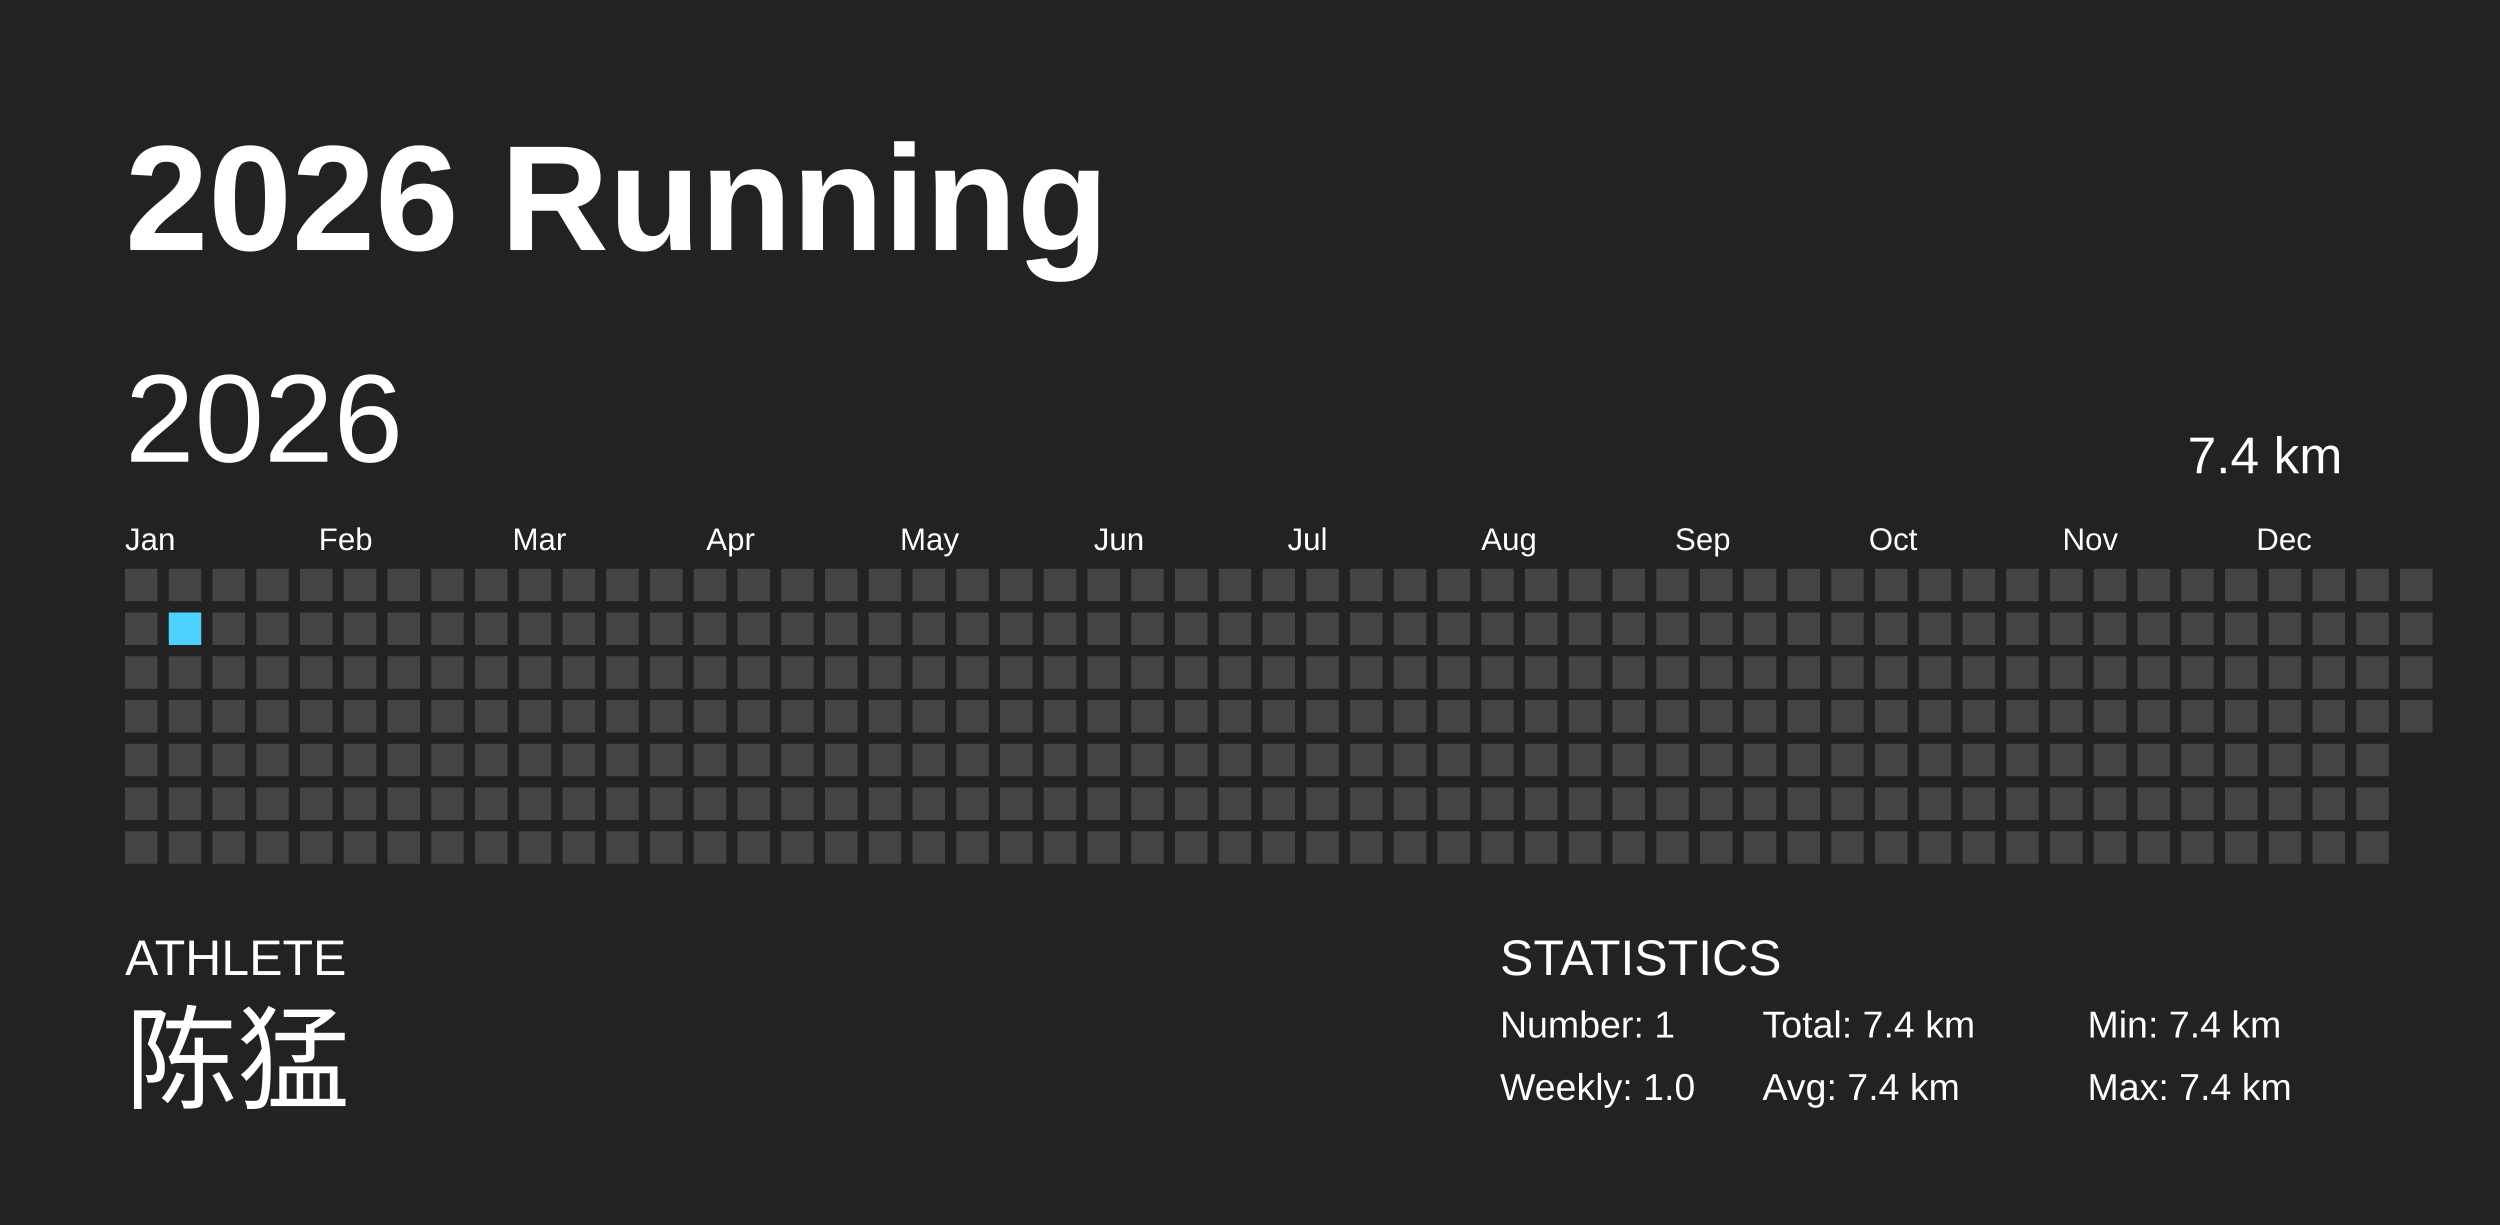
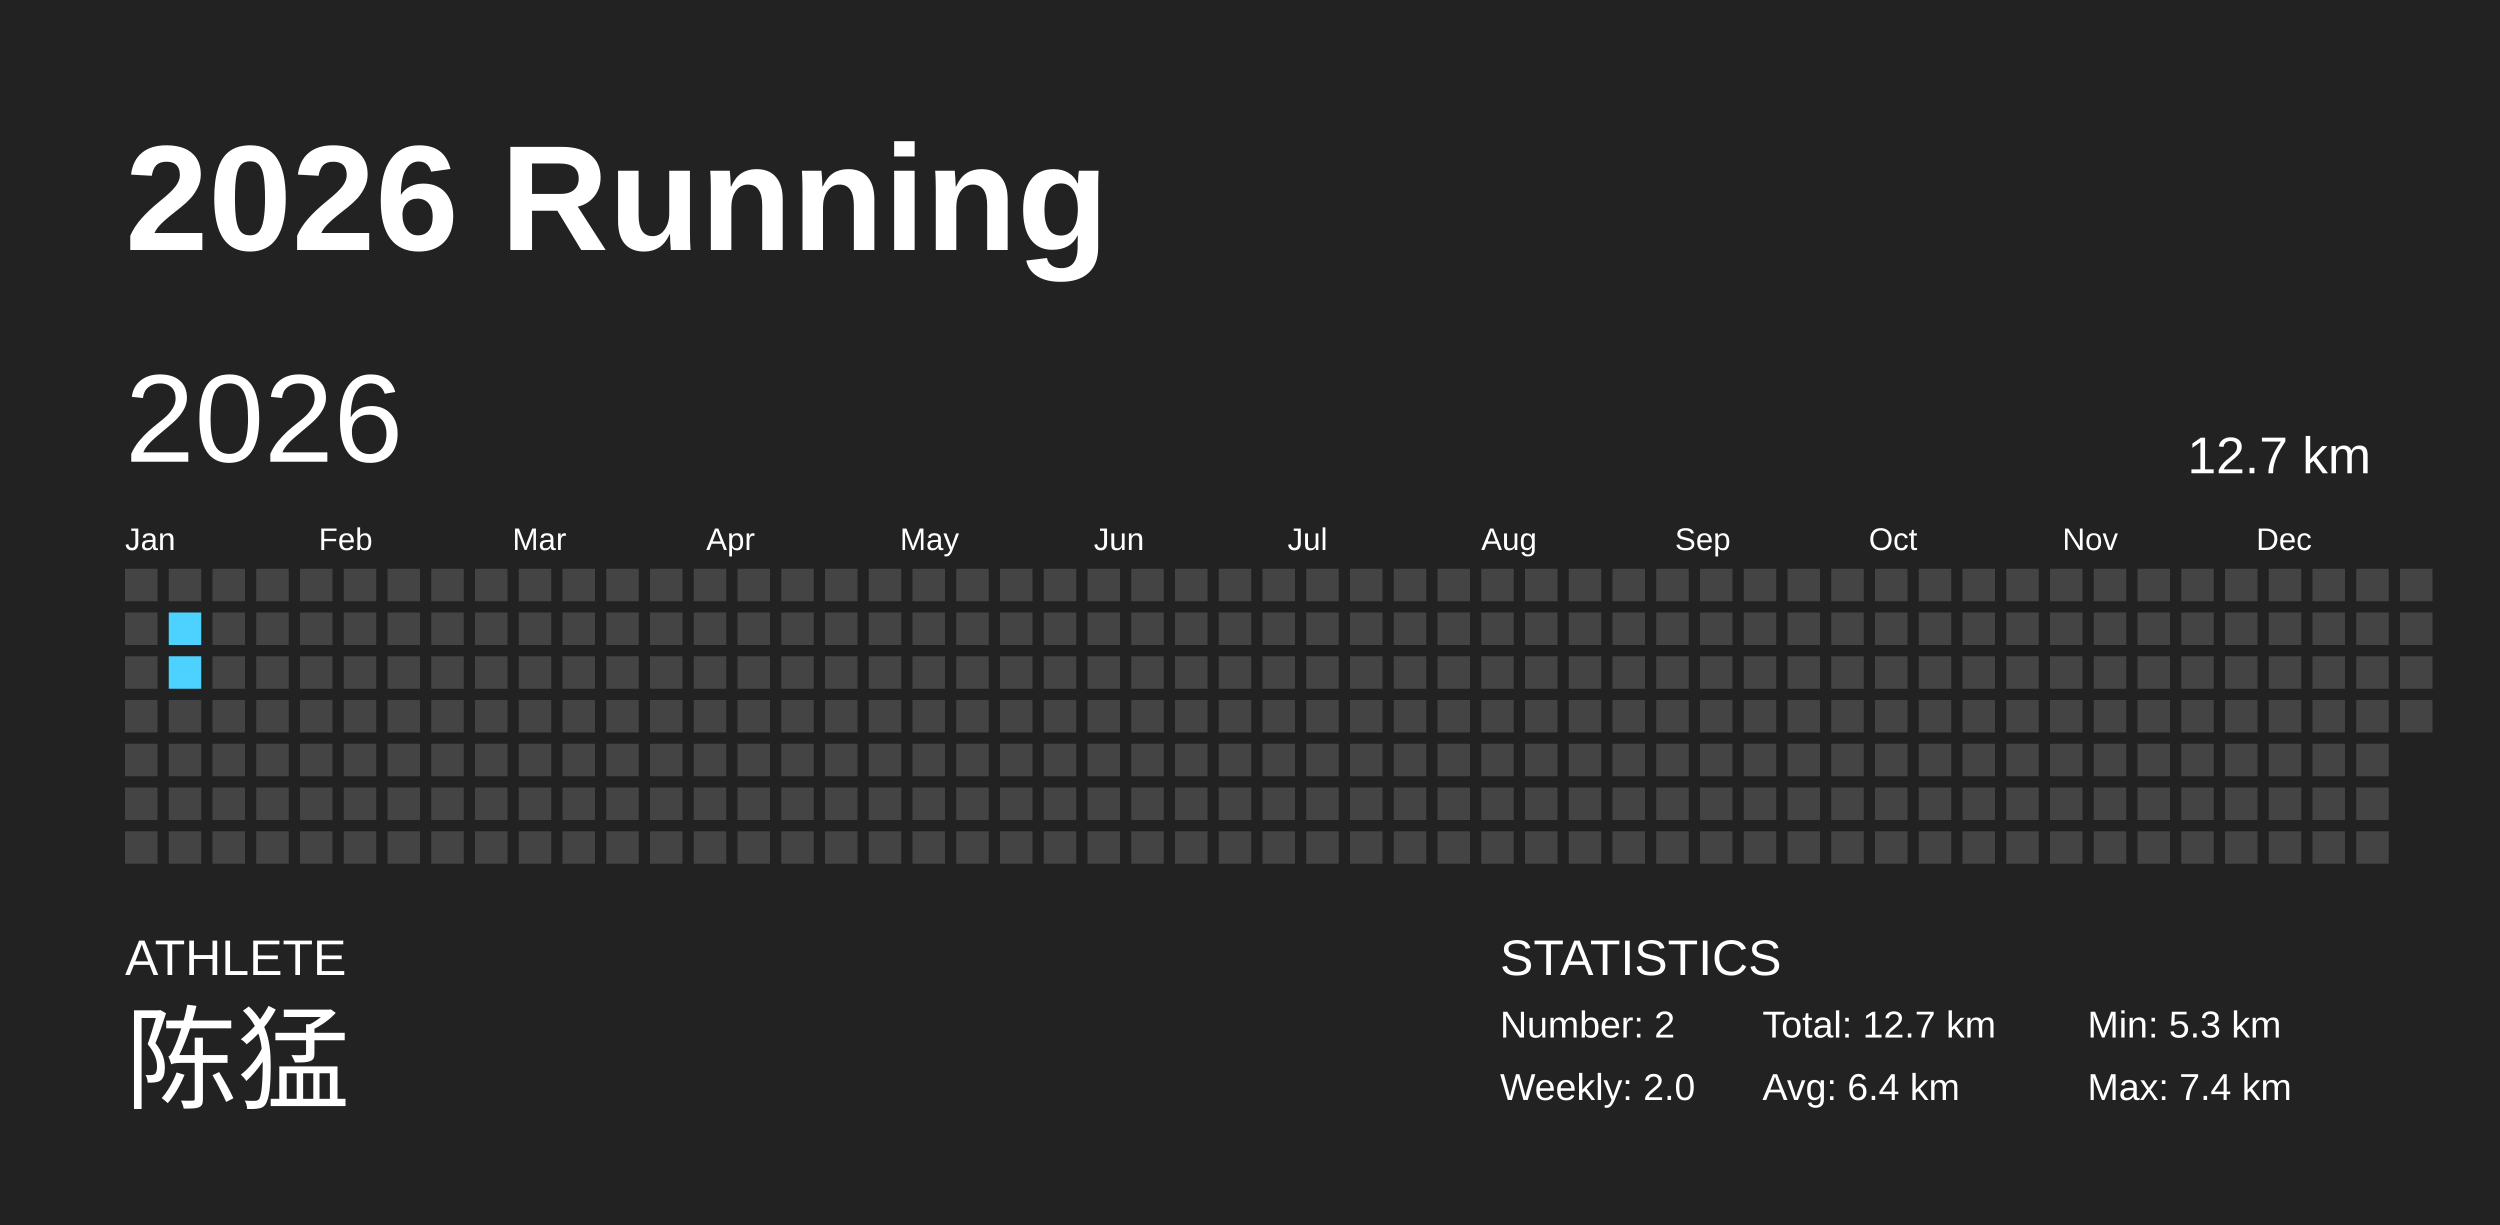
<svg xmlns="http://www.w3.org/2000/svg" baseProfile="full" height="98mm" version="1.1" viewBox="0,0,200,98" width="200mm">
  <defs />
  <rect fill="#222222" height="98" width="200" x="0" y="0" />
  <text fill="#FFFFFF" style="font-size:12px; font-family:Arial; font-weight:bold;" x="10" y="20">2026 Running</text>
  <text fill="#FFFFFF" style="font-size:4px; font-family:Arial" x="10" y="78">ATHLETE</text>
  <text fill="#FFFFFF" style="font-size:9px; font-family:Arial" x="10" y="88">陈猛</text>
  <text fill="#FFFFFF" style="font-size:4px; font-family:Arial" x="120" y="78">STATISTICS</text>
-   <text fill="#FFFFFF" style="font-size:3px; font-family:Arial" x="120" y="83">Number: 1</text>
-   <text fill="#FFFFFF" style="font-size:3px; font-family:Arial" x="120" y="88">Weekly: 1.0</text>
-   <text fill="#FFFFFF" style="font-size:3px; font-family:Arial" x="141" y="83">Total: 7.4 km</text>
-   <text fill="#FFFFFF" style="font-size:3px; font-family:Arial" x="141" y="88">Avg: 7.4 km</text>
-   <text fill="#FFFFFF" style="font-size:3px; font-family:Arial" x="167" y="83">Min: 7.4 km</text>
+   <text fill="#FFFFFF" style="font-size:3px; font-family:Arial" x="120" y="83">Number: 2</text>
+   <text fill="#FFFFFF" style="font-size:3px; font-family:Arial" x="120" y="88">Weekly: 2.0</text>
+   <text fill="#FFFFFF" style="font-size:3px; font-family:Arial" x="141" y="83">Total: 12.7 km</text>
+   <text fill="#FFFFFF" style="font-size:3px; font-family:Arial" x="141" y="88">Avg: 6.4 km</text>
+   <text fill="#FFFFFF" style="font-size:3px; font-family:Arial" x="167" y="83">Min: 5.3 km</text>
  <text fill="#FFFFFF" style="font-size:3px; font-family:Arial" x="167" y="88">Max: 7.4 km</text>
  <text dominant-baseline="hanging" fill="#FFFFFF" style="font-size:10.0px; font-family:Arial;" x="10" y="30">2026</text>
-   <text dominant-baseline="hanging" fill="#FFFFFF" style="font-size:4.125px; font-family:Arial;" x="175" y="35">7.4 km</text>
+   <text dominant-baseline="hanging" fill="#FFFFFF" style="font-size:4.125px; font-family:Arial;" x="175" y="35">12.7 km</text>
  <text fill="#FFFFFF" style="font-size:2.5px; font-family:Arial" x="10.0" y="44">Jan</text>
  <text fill="#FFFFFF" style="font-size:2.5px; font-family:Arial" x="25.5" y="44">Feb</text>
  <text fill="#FFFFFF" style="font-size:2.5px; font-family:Arial" x="41.0" y="44">Mar</text>
  <text fill="#FFFFFF" style="font-size:2.5px; font-family:Arial" x="56.5" y="44">Apr</text>
  <text fill="#FFFFFF" style="font-size:2.5px; font-family:Arial" x="72.0" y="44">May</text>
  <text fill="#FFFFFF" style="font-size:2.5px; font-family:Arial" x="87.5" y="44">Jun</text>
  <text fill="#FFFFFF" style="font-size:2.5px; font-family:Arial" x="103.0" y="44">Jul</text>
  <text fill="#FFFFFF" style="font-size:2.5px; font-family:Arial" x="118.5" y="44">Aug</text>
  <text fill="#FFFFFF" style="font-size:2.5px; font-family:Arial" x="134.0" y="44">Sep</text>
  <text fill="#FFFFFF" style="font-size:2.5px; font-family:Arial" x="149.5" y="44">Oct</text>
  <text fill="#FFFFFF" style="font-size:2.5px; font-family:Arial" x="165.0" y="44">Nov</text>
  <text fill="#FFFFFF" style="font-size:2.5px; font-family:Arial" x="180.5" y="44">Dec</text>
  <rect fill="#444444" height="2.6" width="2.6" x="10.0" y="45.5" />
  <rect fill="#444444" height="2.6" width="2.6" x="10.0" y="49.0" />
  <rect fill="#444444" height="2.6" width="2.6" x="10.0" y="52.5" />
  <rect fill="#444444" height="2.6" width="2.6" x="10.0" y="56.0" />
  <rect fill="#444444" height="2.6" width="2.6" x="10.0" y="59.5" />
  <rect fill="#444444" height="2.6" width="2.6" x="10.0" y="63.0" />
  <rect fill="#444444" height="2.6" width="2.6" x="10.0" y="66.5" />
  <rect fill="#444444" height="2.6" width="2.6" x="13.5" y="45.5" />
-   <rect fill="#4DD2FF" height="2.6" width="2.6" x="13.5" y="49.0" />
-   <rect fill="#444444" height="2.6" width="2.6" x="13.5" y="52.5" />
+   <rect fill="#4dd2ff" height="2.6" width="2.6" x="13.5" y="49.0" />
+   <rect fill="#4dd2ff" height="2.6" width="2.6" x="13.5" y="52.5" />
  <rect fill="#444444" height="2.6" width="2.6" x="13.5" y="56.0" />
  <rect fill="#444444" height="2.6" width="2.6" x="13.5" y="59.5" />
  <rect fill="#444444" height="2.6" width="2.6" x="13.5" y="63.0" />
  <rect fill="#444444" height="2.6" width="2.6" x="13.5" y="66.5" />
  <rect fill="#444444" height="2.6" width="2.6" x="17.0" y="45.5" />
  <rect fill="#444444" height="2.6" width="2.6" x="17.0" y="49.0" />
  <rect fill="#444444" height="2.6" width="2.6" x="17.0" y="52.5" />
  <rect fill="#444444" height="2.6" width="2.6" x="17.0" y="56.0" />
  <rect fill="#444444" height="2.6" width="2.6" x="17.0" y="59.5" />
  <rect fill="#444444" height="2.6" width="2.6" x="17.0" y="63.0" />
  <rect fill="#444444" height="2.6" width="2.6" x="17.0" y="66.5" />
  <rect fill="#444444" height="2.6" width="2.6" x="20.5" y="45.5" />
  <rect fill="#444444" height="2.6" width="2.6" x="20.5" y="49.0" />
  <rect fill="#444444" height="2.6" width="2.6" x="20.5" y="52.5" />
  <rect fill="#444444" height="2.6" width="2.6" x="20.5" y="56.0" />
  <rect fill="#444444" height="2.6" width="2.6" x="20.5" y="59.5" />
  <rect fill="#444444" height="2.6" width="2.6" x="20.5" y="63.0" />
  <rect fill="#444444" height="2.6" width="2.6" x="20.5" y="66.5" />
  <rect fill="#444444" height="2.6" width="2.6" x="24.0" y="45.5" />
  <rect fill="#444444" height="2.6" width="2.6" x="24.0" y="49.0" />
  <rect fill="#444444" height="2.6" width="2.6" x="24.0" y="52.5" />
  <rect fill="#444444" height="2.6" width="2.6" x="24.0" y="56.0" />
  <rect fill="#444444" height="2.6" width="2.6" x="24.0" y="59.5" />
  <rect fill="#444444" height="2.6" width="2.6" x="24.0" y="63.0" />
  <rect fill="#444444" height="2.6" width="2.6" x="24.0" y="66.5" />
  <rect fill="#444444" height="2.6" width="2.6" x="27.5" y="45.5" />
  <rect fill="#444444" height="2.6" width="2.6" x="27.5" y="49.0" />
  <rect fill="#444444" height="2.6" width="2.6" x="27.5" y="52.5" />
  <rect fill="#444444" height="2.6" width="2.6" x="27.5" y="56.0" />
  <rect fill="#444444" height="2.6" width="2.6" x="27.5" y="59.5" />
  <rect fill="#444444" height="2.6" width="2.6" x="27.5" y="63.0" />
  <rect fill="#444444" height="2.6" width="2.6" x="27.5" y="66.5" />
  <rect fill="#444444" height="2.6" width="2.6" x="31.0" y="45.5" />
  <rect fill="#444444" height="2.6" width="2.6" x="31.0" y="49.0" />
  <rect fill="#444444" height="2.6" width="2.6" x="31.0" y="52.5" />
  <rect fill="#444444" height="2.6" width="2.6" x="31.0" y="56.0" />
  <rect fill="#444444" height="2.6" width="2.6" x="31.0" y="59.5" />
  <rect fill="#444444" height="2.6" width="2.6" x="31.0" y="63.0" />
  <rect fill="#444444" height="2.6" width="2.6" x="31.0" y="66.5" />
  <rect fill="#444444" height="2.6" width="2.6" x="34.5" y="45.5" />
  <rect fill="#444444" height="2.6" width="2.6" x="34.5" y="49.0" />
  <rect fill="#444444" height="2.6" width="2.6" x="34.5" y="52.5" />
  <rect fill="#444444" height="2.6" width="2.6" x="34.5" y="56.0" />
  <rect fill="#444444" height="2.6" width="2.6" x="34.5" y="59.5" />
  <rect fill="#444444" height="2.6" width="2.6" x="34.5" y="63.0" />
  <rect fill="#444444" height="2.6" width="2.6" x="34.5" y="66.5" />
  <rect fill="#444444" height="2.6" width="2.6" x="38.0" y="45.5" />
  <rect fill="#444444" height="2.6" width="2.6" x="38.0" y="49.0" />
  <rect fill="#444444" height="2.6" width="2.6" x="38.0" y="52.5" />
  <rect fill="#444444" height="2.6" width="2.6" x="38.0" y="56.0" />
  <rect fill="#444444" height="2.6" width="2.6" x="38.0" y="59.5" />
  <rect fill="#444444" height="2.6" width="2.6" x="38.0" y="63.0" />
  <rect fill="#444444" height="2.6" width="2.6" x="38.0" y="66.5" />
  <rect fill="#444444" height="2.6" width="2.6" x="41.5" y="45.5" />
  <rect fill="#444444" height="2.6" width="2.6" x="41.5" y="49.0" />
  <rect fill="#444444" height="2.6" width="2.6" x="41.5" y="52.5" />
  <rect fill="#444444" height="2.6" width="2.6" x="41.5" y="56.0" />
  <rect fill="#444444" height="2.6" width="2.6" x="41.5" y="59.5" />
  <rect fill="#444444" height="2.6" width="2.6" x="41.5" y="63.0" />
  <rect fill="#444444" height="2.6" width="2.6" x="41.5" y="66.5" />
  <rect fill="#444444" height="2.6" width="2.6" x="45.0" y="45.5" />
  <rect fill="#444444" height="2.6" width="2.6" x="45.0" y="49.0" />
  <rect fill="#444444" height="2.6" width="2.6" x="45.0" y="52.5" />
  <rect fill="#444444" height="2.6" width="2.6" x="45.0" y="56.0" />
  <rect fill="#444444" height="2.6" width="2.6" x="45.0" y="59.5" />
  <rect fill="#444444" height="2.6" width="2.6" x="45.0" y="63.0" />
  <rect fill="#444444" height="2.6" width="2.6" x="45.0" y="66.5" />
  <rect fill="#444444" height="2.6" width="2.6" x="48.5" y="45.5" />
  <rect fill="#444444" height="2.6" width="2.6" x="48.5" y="49.0" />
  <rect fill="#444444" height="2.6" width="2.6" x="48.5" y="52.5" />
  <rect fill="#444444" height="2.6" width="2.6" x="48.5" y="56.0" />
  <rect fill="#444444" height="2.6" width="2.6" x="48.5" y="59.5" />
  <rect fill="#444444" height="2.6" width="2.6" x="48.5" y="63.0" />
  <rect fill="#444444" height="2.6" width="2.6" x="48.5" y="66.5" />
  <rect fill="#444444" height="2.6" width="2.6" x="52.0" y="45.5" />
  <rect fill="#444444" height="2.6" width="2.6" x="52.0" y="49.0" />
  <rect fill="#444444" height="2.6" width="2.6" x="52.0" y="52.5" />
  <rect fill="#444444" height="2.6" width="2.6" x="52.0" y="56.0" />
  <rect fill="#444444" height="2.6" width="2.6" x="52.0" y="59.5" />
  <rect fill="#444444" height="2.6" width="2.6" x="52.0" y="63.0" />
  <rect fill="#444444" height="2.6" width="2.6" x="52.0" y="66.5" />
  <rect fill="#444444" height="2.6" width="2.6" x="55.5" y="45.5" />
  <rect fill="#444444" height="2.6" width="2.6" x="55.5" y="49.0" />
  <rect fill="#444444" height="2.6" width="2.6" x="55.5" y="52.5" />
  <rect fill="#444444" height="2.6" width="2.6" x="55.5" y="56.0" />
  <rect fill="#444444" height="2.6" width="2.6" x="55.5" y="59.5" />
  <rect fill="#444444" height="2.6" width="2.6" x="55.5" y="63.0" />
  <rect fill="#444444" height="2.6" width="2.6" x="55.5" y="66.5" />
  <rect fill="#444444" height="2.6" width="2.6" x="59.0" y="45.5" />
  <rect fill="#444444" height="2.6" width="2.6" x="59.0" y="49.0" />
  <rect fill="#444444" height="2.6" width="2.6" x="59.0" y="52.5" />
  <rect fill="#444444" height="2.6" width="2.6" x="59.0" y="56.0" />
  <rect fill="#444444" height="2.6" width="2.6" x="59.0" y="59.5" />
  <rect fill="#444444" height="2.6" width="2.6" x="59.0" y="63.0" />
  <rect fill="#444444" height="2.6" width="2.6" x="59.0" y="66.5" />
  <rect fill="#444444" height="2.6" width="2.6" x="62.5" y="45.5" />
  <rect fill="#444444" height="2.6" width="2.6" x="62.5" y="49.0" />
  <rect fill="#444444" height="2.6" width="2.6" x="62.5" y="52.5" />
  <rect fill="#444444" height="2.6" width="2.6" x="62.5" y="56.0" />
  <rect fill="#444444" height="2.6" width="2.6" x="62.5" y="59.5" />
  <rect fill="#444444" height="2.6" width="2.6" x="62.5" y="63.0" />
  <rect fill="#444444" height="2.6" width="2.6" x="62.5" y="66.5" />
  <rect fill="#444444" height="2.6" width="2.6" x="66.0" y="45.5" />
  <rect fill="#444444" height="2.6" width="2.6" x="66.0" y="49.0" />
  <rect fill="#444444" height="2.6" width="2.6" x="66.0" y="52.5" />
  <rect fill="#444444" height="2.6" width="2.6" x="66.0" y="56.0" />
  <rect fill="#444444" height="2.6" width="2.6" x="66.0" y="59.5" />
  <rect fill="#444444" height="2.6" width="2.6" x="66.0" y="63.0" />
  <rect fill="#444444" height="2.6" width="2.6" x="66.0" y="66.5" />
  <rect fill="#444444" height="2.6" width="2.6" x="69.5" y="45.5" />
  <rect fill="#444444" height="2.6" width="2.6" x="69.5" y="49.0" />
  <rect fill="#444444" height="2.6" width="2.6" x="69.5" y="52.5" />
  <rect fill="#444444" height="2.6" width="2.6" x="69.5" y="56.0" />
  <rect fill="#444444" height="2.6" width="2.6" x="69.5" y="59.5" />
  <rect fill="#444444" height="2.6" width="2.6" x="69.5" y="63.0" />
  <rect fill="#444444" height="2.6" width="2.6" x="69.5" y="66.5" />
  <rect fill="#444444" height="2.6" width="2.6" x="73.0" y="45.5" />
  <rect fill="#444444" height="2.6" width="2.6" x="73.0" y="49.0" />
  <rect fill="#444444" height="2.6" width="2.6" x="73.0" y="52.5" />
  <rect fill="#444444" height="2.6" width="2.6" x="73.0" y="56.0" />
  <rect fill="#444444" height="2.6" width="2.6" x="73.0" y="59.5" />
  <rect fill="#444444" height="2.6" width="2.6" x="73.0" y="63.0" />
  <rect fill="#444444" height="2.6" width="2.6" x="73.0" y="66.5" />
  <rect fill="#444444" height="2.6" width="2.6" x="76.5" y="45.5" />
  <rect fill="#444444" height="2.6" width="2.6" x="76.5" y="49.0" />
  <rect fill="#444444" height="2.6" width="2.6" x="76.5" y="52.5" />
  <rect fill="#444444" height="2.6" width="2.6" x="76.5" y="56.0" />
  <rect fill="#444444" height="2.6" width="2.6" x="76.5" y="59.5" />
  <rect fill="#444444" height="2.6" width="2.6" x="76.5" y="63.0" />
  <rect fill="#444444" height="2.6" width="2.6" x="76.5" y="66.5" />
  <rect fill="#444444" height="2.6" width="2.6" x="80.0" y="45.5" />
  <rect fill="#444444" height="2.6" width="2.6" x="80.0" y="49.0" />
  <rect fill="#444444" height="2.6" width="2.6" x="80.0" y="52.5" />
  <rect fill="#444444" height="2.6" width="2.6" x="80.0" y="56.0" />
  <rect fill="#444444" height="2.6" width="2.6" x="80.0" y="59.5" />
  <rect fill="#444444" height="2.6" width="2.6" x="80.0" y="63.0" />
  <rect fill="#444444" height="2.6" width="2.6" x="80.0" y="66.5" />
  <rect fill="#444444" height="2.6" width="2.6" x="83.5" y="45.5" />
  <rect fill="#444444" height="2.6" width="2.6" x="83.5" y="49.0" />
  <rect fill="#444444" height="2.6" width="2.6" x="83.5" y="52.5" />
  <rect fill="#444444" height="2.6" width="2.6" x="83.5" y="56.0" />
  <rect fill="#444444" height="2.6" width="2.6" x="83.5" y="59.5" />
  <rect fill="#444444" height="2.6" width="2.6" x="83.5" y="63.0" />
  <rect fill="#444444" height="2.6" width="2.6" x="83.5" y="66.5" />
  <rect fill="#444444" height="2.6" width="2.6" x="87.0" y="45.5" />
  <rect fill="#444444" height="2.6" width="2.6" x="87.0" y="49.0" />
  <rect fill="#444444" height="2.6" width="2.6" x="87.0" y="52.5" />
  <rect fill="#444444" height="2.6" width="2.6" x="87.0" y="56.0" />
  <rect fill="#444444" height="2.6" width="2.6" x="87.0" y="59.5" />
  <rect fill="#444444" height="2.6" width="2.6" x="87.0" y="63.0" />
  <rect fill="#444444" height="2.6" width="2.6" x="87.0" y="66.5" />
  <rect fill="#444444" height="2.6" width="2.6" x="90.5" y="45.5" />
  <rect fill="#444444" height="2.6" width="2.6" x="90.5" y="49.0" />
  <rect fill="#444444" height="2.6" width="2.6" x="90.5" y="52.5" />
  <rect fill="#444444" height="2.6" width="2.6" x="90.5" y="56.0" />
  <rect fill="#444444" height="2.6" width="2.6" x="90.5" y="59.5" />
  <rect fill="#444444" height="2.6" width="2.6" x="90.5" y="63.0" />
  <rect fill="#444444" height="2.6" width="2.6" x="90.5" y="66.5" />
  <rect fill="#444444" height="2.6" width="2.6" x="94.0" y="45.5" />
  <rect fill="#444444" height="2.6" width="2.6" x="94.0" y="49.0" />
  <rect fill="#444444" height="2.6" width="2.6" x="94.0" y="52.5" />
  <rect fill="#444444" height="2.6" width="2.6" x="94.0" y="56.0" />
  <rect fill="#444444" height="2.6" width="2.6" x="94.0" y="59.5" />
  <rect fill="#444444" height="2.6" width="2.6" x="94.0" y="63.0" />
  <rect fill="#444444" height="2.6" width="2.6" x="94.0" y="66.5" />
  <rect fill="#444444" height="2.6" width="2.6" x="97.5" y="45.5" />
  <rect fill="#444444" height="2.6" width="2.6" x="97.5" y="49.0" />
  <rect fill="#444444" height="2.6" width="2.6" x="97.5" y="52.5" />
  <rect fill="#444444" height="2.6" width="2.6" x="97.5" y="56.0" />
  <rect fill="#444444" height="2.6" width="2.6" x="97.5" y="59.5" />
  <rect fill="#444444" height="2.6" width="2.6" x="97.5" y="63.0" />
  <rect fill="#444444" height="2.6" width="2.6" x="97.5" y="66.5" />
  <rect fill="#444444" height="2.6" width="2.6" x="101.0" y="45.5" />
  <rect fill="#444444" height="2.6" width="2.6" x="101.0" y="49.0" />
  <rect fill="#444444" height="2.6" width="2.6" x="101.0" y="52.5" />
  <rect fill="#444444" height="2.6" width="2.6" x="101.0" y="56.0" />
  <rect fill="#444444" height="2.6" width="2.6" x="101.0" y="59.5" />
  <rect fill="#444444" height="2.6" width="2.6" x="101.0" y="63.0" />
  <rect fill="#444444" height="2.6" width="2.6" x="101.0" y="66.5" />
  <rect fill="#444444" height="2.6" width="2.6" x="104.5" y="45.5" />
  <rect fill="#444444" height="2.6" width="2.6" x="104.5" y="49.0" />
  <rect fill="#444444" height="2.6" width="2.6" x="104.5" y="52.5" />
  <rect fill="#444444" height="2.6" width="2.6" x="104.5" y="56.0" />
  <rect fill="#444444" height="2.6" width="2.6" x="104.5" y="59.5" />
  <rect fill="#444444" height="2.6" width="2.6" x="104.5" y="63.0" />
  <rect fill="#444444" height="2.6" width="2.6" x="104.5" y="66.5" />
  <rect fill="#444444" height="2.6" width="2.6" x="108.0" y="45.5" />
  <rect fill="#444444" height="2.6" width="2.6" x="108.0" y="49.0" />
  <rect fill="#444444" height="2.6" width="2.6" x="108.0" y="52.5" />
  <rect fill="#444444" height="2.6" width="2.6" x="108.0" y="56.0" />
  <rect fill="#444444" height="2.6" width="2.6" x="108.0" y="59.5" />
  <rect fill="#444444" height="2.6" width="2.6" x="108.0" y="63.0" />
  <rect fill="#444444" height="2.6" width="2.6" x="108.0" y="66.5" />
  <rect fill="#444444" height="2.6" width="2.6" x="111.5" y="45.5" />
  <rect fill="#444444" height="2.6" width="2.6" x="111.5" y="49.0" />
  <rect fill="#444444" height="2.6" width="2.6" x="111.5" y="52.5" />
  <rect fill="#444444" height="2.6" width="2.6" x="111.5" y="56.0" />
  <rect fill="#444444" height="2.6" width="2.6" x="111.5" y="59.5" />
  <rect fill="#444444" height="2.6" width="2.6" x="111.5" y="63.0" />
  <rect fill="#444444" height="2.6" width="2.6" x="111.5" y="66.5" />
  <rect fill="#444444" height="2.6" width="2.6" x="115.0" y="45.5" />
  <rect fill="#444444" height="2.6" width="2.6" x="115.0" y="49.0" />
  <rect fill="#444444" height="2.6" width="2.6" x="115.0" y="52.5" />
  <rect fill="#444444" height="2.6" width="2.6" x="115.0" y="56.0" />
  <rect fill="#444444" height="2.6" width="2.6" x="115.0" y="59.5" />
  <rect fill="#444444" height="2.6" width="2.6" x="115.0" y="63.0" />
  <rect fill="#444444" height="2.6" width="2.6" x="115.0" y="66.5" />
  <rect fill="#444444" height="2.6" width="2.6" x="118.5" y="45.5" />
  <rect fill="#444444" height="2.6" width="2.6" x="118.5" y="49.0" />
  <rect fill="#444444" height="2.6" width="2.6" x="118.5" y="52.5" />
  <rect fill="#444444" height="2.6" width="2.6" x="118.5" y="56.0" />
  <rect fill="#444444" height="2.6" width="2.6" x="118.5" y="59.5" />
  <rect fill="#444444" height="2.6" width="2.6" x="118.5" y="63.0" />
  <rect fill="#444444" height="2.6" width="2.6" x="118.5" y="66.5" />
  <rect fill="#444444" height="2.6" width="2.6" x="122.0" y="45.5" />
  <rect fill="#444444" height="2.6" width="2.6" x="122.0" y="49.0" />
  <rect fill="#444444" height="2.6" width="2.6" x="122.0" y="52.5" />
  <rect fill="#444444" height="2.6" width="2.6" x="122.0" y="56.0" />
  <rect fill="#444444" height="2.6" width="2.6" x="122.0" y="59.5" />
  <rect fill="#444444" height="2.6" width="2.6" x="122.0" y="63.0" />
  <rect fill="#444444" height="2.6" width="2.6" x="122.0" y="66.5" />
  <rect fill="#444444" height="2.6" width="2.6" x="125.5" y="45.5" />
  <rect fill="#444444" height="2.6" width="2.6" x="125.5" y="49.0" />
  <rect fill="#444444" height="2.6" width="2.6" x="125.5" y="52.5" />
  <rect fill="#444444" height="2.6" width="2.6" x="125.5" y="56.0" />
  <rect fill="#444444" height="2.6" width="2.6" x="125.5" y="59.5" />
  <rect fill="#444444" height="2.6" width="2.6" x="125.5" y="63.0" />
  <rect fill="#444444" height="2.6" width="2.6" x="125.5" y="66.5" />
  <rect fill="#444444" height="2.6" width="2.6" x="129.0" y="45.5" />
  <rect fill="#444444" height="2.6" width="2.6" x="129.0" y="49.0" />
  <rect fill="#444444" height="2.6" width="2.6" x="129.0" y="52.5" />
  <rect fill="#444444" height="2.6" width="2.6" x="129.0" y="56.0" />
  <rect fill="#444444" height="2.6" width="2.6" x="129.0" y="59.5" />
  <rect fill="#444444" height="2.6" width="2.6" x="129.0" y="63.0" />
  <rect fill="#444444" height="2.6" width="2.6" x="129.0" y="66.5" />
  <rect fill="#444444" height="2.6" width="2.6" x="132.5" y="45.5" />
  <rect fill="#444444" height="2.6" width="2.6" x="132.5" y="49.0" />
  <rect fill="#444444" height="2.6" width="2.6" x="132.5" y="52.5" />
  <rect fill="#444444" height="2.6" width="2.6" x="132.5" y="56.0" />
  <rect fill="#444444" height="2.6" width="2.6" x="132.5" y="59.5" />
  <rect fill="#444444" height="2.6" width="2.6" x="132.5" y="63.0" />
  <rect fill="#444444" height="2.6" width="2.6" x="132.5" y="66.5" />
  <rect fill="#444444" height="2.6" width="2.6" x="136.0" y="45.5" />
  <rect fill="#444444" height="2.6" width="2.6" x="136.0" y="49.0" />
  <rect fill="#444444" height="2.6" width="2.6" x="136.0" y="52.5" />
  <rect fill="#444444" height="2.6" width="2.6" x="136.0" y="56.0" />
  <rect fill="#444444" height="2.6" width="2.6" x="136.0" y="59.5" />
  <rect fill="#444444" height="2.6" width="2.6" x="136.0" y="63.0" />
  <rect fill="#444444" height="2.6" width="2.6" x="136.0" y="66.5" />
  <rect fill="#444444" height="2.6" width="2.6" x="139.5" y="45.5" />
  <rect fill="#444444" height="2.6" width="2.6" x="139.5" y="49.0" />
  <rect fill="#444444" height="2.6" width="2.6" x="139.5" y="52.5" />
  <rect fill="#444444" height="2.6" width="2.6" x="139.5" y="56.0" />
  <rect fill="#444444" height="2.6" width="2.6" x="139.5" y="59.5" />
  <rect fill="#444444" height="2.6" width="2.6" x="139.5" y="63.0" />
  <rect fill="#444444" height="2.6" width="2.6" x="139.5" y="66.5" />
  <rect fill="#444444" height="2.6" width="2.6" x="143.0" y="45.5" />
  <rect fill="#444444" height="2.6" width="2.6" x="143.0" y="49.0" />
  <rect fill="#444444" height="2.6" width="2.6" x="143.0" y="52.5" />
  <rect fill="#444444" height="2.6" width="2.6" x="143.0" y="56.0" />
  <rect fill="#444444" height="2.6" width="2.6" x="143.0" y="59.5" />
  <rect fill="#444444" height="2.6" width="2.6" x="143.0" y="63.0" />
  <rect fill="#444444" height="2.6" width="2.6" x="143.0" y="66.5" />
  <rect fill="#444444" height="2.6" width="2.6" x="146.5" y="45.5" />
  <rect fill="#444444" height="2.6" width="2.6" x="146.5" y="49.0" />
  <rect fill="#444444" height="2.6" width="2.6" x="146.5" y="52.5" />
  <rect fill="#444444" height="2.6" width="2.6" x="146.5" y="56.0" />
  <rect fill="#444444" height="2.6" width="2.6" x="146.5" y="59.5" />
  <rect fill="#444444" height="2.6" width="2.6" x="146.5" y="63.0" />
  <rect fill="#444444" height="2.6" width="2.6" x="146.5" y="66.5" />
  <rect fill="#444444" height="2.6" width="2.6" x="150.0" y="45.5" />
  <rect fill="#444444" height="2.6" width="2.6" x="150.0" y="49.0" />
  <rect fill="#444444" height="2.6" width="2.6" x="150.0" y="52.5" />
  <rect fill="#444444" height="2.6" width="2.6" x="150.0" y="56.0" />
  <rect fill="#444444" height="2.6" width="2.6" x="150.0" y="59.5" />
  <rect fill="#444444" height="2.6" width="2.6" x="150.0" y="63.0" />
  <rect fill="#444444" height="2.6" width="2.6" x="150.0" y="66.5" />
  <rect fill="#444444" height="2.6" width="2.6" x="153.5" y="45.5" />
  <rect fill="#444444" height="2.6" width="2.6" x="153.5" y="49.0" />
  <rect fill="#444444" height="2.6" width="2.6" x="153.5" y="52.5" />
  <rect fill="#444444" height="2.6" width="2.6" x="153.5" y="56.0" />
  <rect fill="#444444" height="2.6" width="2.6" x="153.5" y="59.5" />
  <rect fill="#444444" height="2.6" width="2.6" x="153.5" y="63.0" />
  <rect fill="#444444" height="2.6" width="2.6" x="153.5" y="66.5" />
  <rect fill="#444444" height="2.6" width="2.6" x="157.0" y="45.5" />
  <rect fill="#444444" height="2.6" width="2.6" x="157.0" y="49.0" />
  <rect fill="#444444" height="2.6" width="2.6" x="157.0" y="52.5" />
  <rect fill="#444444" height="2.6" width="2.6" x="157.0" y="56.0" />
  <rect fill="#444444" height="2.6" width="2.6" x="157.0" y="59.5" />
  <rect fill="#444444" height="2.6" width="2.6" x="157.0" y="63.0" />
  <rect fill="#444444" height="2.6" width="2.6" x="157.0" y="66.5" />
  <rect fill="#444444" height="2.6" width="2.6" x="160.5" y="45.5" />
  <rect fill="#444444" height="2.6" width="2.6" x="160.5" y="49.0" />
  <rect fill="#444444" height="2.6" width="2.6" x="160.5" y="52.5" />
  <rect fill="#444444" height="2.6" width="2.6" x="160.5" y="56.0" />
  <rect fill="#444444" height="2.6" width="2.6" x="160.5" y="59.5" />
  <rect fill="#444444" height="2.6" width="2.6" x="160.5" y="63.0" />
  <rect fill="#444444" height="2.6" width="2.6" x="160.5" y="66.5" />
  <rect fill="#444444" height="2.6" width="2.6" x="164.0" y="45.5" />
  <rect fill="#444444" height="2.6" width="2.6" x="164.0" y="49.0" />
  <rect fill="#444444" height="2.6" width="2.6" x="164.0" y="52.5" />
  <rect fill="#444444" height="2.6" width="2.6" x="164.0" y="56.0" />
  <rect fill="#444444" height="2.6" width="2.6" x="164.0" y="59.5" />
  <rect fill="#444444" height="2.6" width="2.6" x="164.0" y="63.0" />
  <rect fill="#444444" height="2.6" width="2.6" x="164.0" y="66.5" />
  <rect fill="#444444" height="2.6" width="2.6" x="167.5" y="45.5" />
  <rect fill="#444444" height="2.6" width="2.6" x="167.5" y="49.0" />
  <rect fill="#444444" height="2.6" width="2.6" x="167.5" y="52.5" />
  <rect fill="#444444" height="2.6" width="2.6" x="167.5" y="56.0" />
  <rect fill="#444444" height="2.6" width="2.6" x="167.5" y="59.5" />
  <rect fill="#444444" height="2.6" width="2.6" x="167.5" y="63.0" />
  <rect fill="#444444" height="2.6" width="2.6" x="167.5" y="66.5" />
  <rect fill="#444444" height="2.6" width="2.6" x="171.0" y="45.5" />
  <rect fill="#444444" height="2.6" width="2.6" x="171.0" y="49.0" />
  <rect fill="#444444" height="2.6" width="2.6" x="171.0" y="52.5" />
  <rect fill="#444444" height="2.6" width="2.6" x="171.0" y="56.0" />
  <rect fill="#444444" height="2.6" width="2.6" x="171.0" y="59.5" />
  <rect fill="#444444" height="2.6" width="2.6" x="171.0" y="63.0" />
  <rect fill="#444444" height="2.6" width="2.6" x="171.0" y="66.5" />
  <rect fill="#444444" height="2.6" width="2.6" x="174.5" y="45.5" />
  <rect fill="#444444" height="2.6" width="2.6" x="174.5" y="49.0" />
  <rect fill="#444444" height="2.6" width="2.6" x="174.5" y="52.5" />
  <rect fill="#444444" height="2.6" width="2.6" x="174.5" y="56.0" />
  <rect fill="#444444" height="2.6" width="2.6" x="174.5" y="59.5" />
  <rect fill="#444444" height="2.6" width="2.6" x="174.5" y="63.0" />
  <rect fill="#444444" height="2.6" width="2.6" x="174.5" y="66.5" />
  <rect fill="#444444" height="2.6" width="2.6" x="178.0" y="45.5" />
  <rect fill="#444444" height="2.6" width="2.6" x="178.0" y="49.0" />
  <rect fill="#444444" height="2.6" width="2.6" x="178.0" y="52.5" />
  <rect fill="#444444" height="2.6" width="2.6" x="178.0" y="56.0" />
  <rect fill="#444444" height="2.6" width="2.6" x="178.0" y="59.5" />
  <rect fill="#444444" height="2.6" width="2.6" x="178.0" y="63.0" />
  <rect fill="#444444" height="2.6" width="2.6" x="178.0" y="66.5" />
  <rect fill="#444444" height="2.6" width="2.6" x="181.5" y="45.5" />
  <rect fill="#444444" height="2.6" width="2.6" x="181.5" y="49.0" />
  <rect fill="#444444" height="2.6" width="2.6" x="181.5" y="52.5" />
  <rect fill="#444444" height="2.6" width="2.6" x="181.5" y="56.0" />
  <rect fill="#444444" height="2.6" width="2.6" x="181.5" y="59.5" />
  <rect fill="#444444" height="2.6" width="2.6" x="181.5" y="63.0" />
  <rect fill="#444444" height="2.6" width="2.6" x="181.5" y="66.5" />
  <rect fill="#444444" height="2.6" width="2.6" x="185.0" y="45.5" />
  <rect fill="#444444" height="2.6" width="2.6" x="185.0" y="49.0" />
  <rect fill="#444444" height="2.6" width="2.6" x="185.0" y="52.5" />
  <rect fill="#444444" height="2.6" width="2.6" x="185.0" y="56.0" />
  <rect fill="#444444" height="2.6" width="2.6" x="185.0" y="59.5" />
  <rect fill="#444444" height="2.6" width="2.6" x="185.0" y="63.0" />
  <rect fill="#444444" height="2.6" width="2.6" x="185.0" y="66.5" />
  <rect fill="#444444" height="2.6" width="2.6" x="188.5" y="45.5" />
  <rect fill="#444444" height="2.6" width="2.6" x="188.5" y="49.0" />
  <rect fill="#444444" height="2.6" width="2.6" x="188.5" y="52.5" />
  <rect fill="#444444" height="2.6" width="2.6" x="188.5" y="56.0" />
  <rect fill="#444444" height="2.6" width="2.6" x="188.5" y="59.5" />
  <rect fill="#444444" height="2.6" width="2.6" x="188.5" y="63.0" />
  <rect fill="#444444" height="2.6" width="2.6" x="188.5" y="66.5" />
  <rect fill="#444444" height="2.6" width="2.6" x="192.0" y="45.5" />
  <rect fill="#444444" height="2.6" width="2.6" x="192.0" y="49.0" />
  <rect fill="#444444" height="2.6" width="2.6" x="192.0" y="52.5" />
  <rect fill="#444444" height="2.6" width="2.6" x="192.0" y="56.0" />
</svg>
